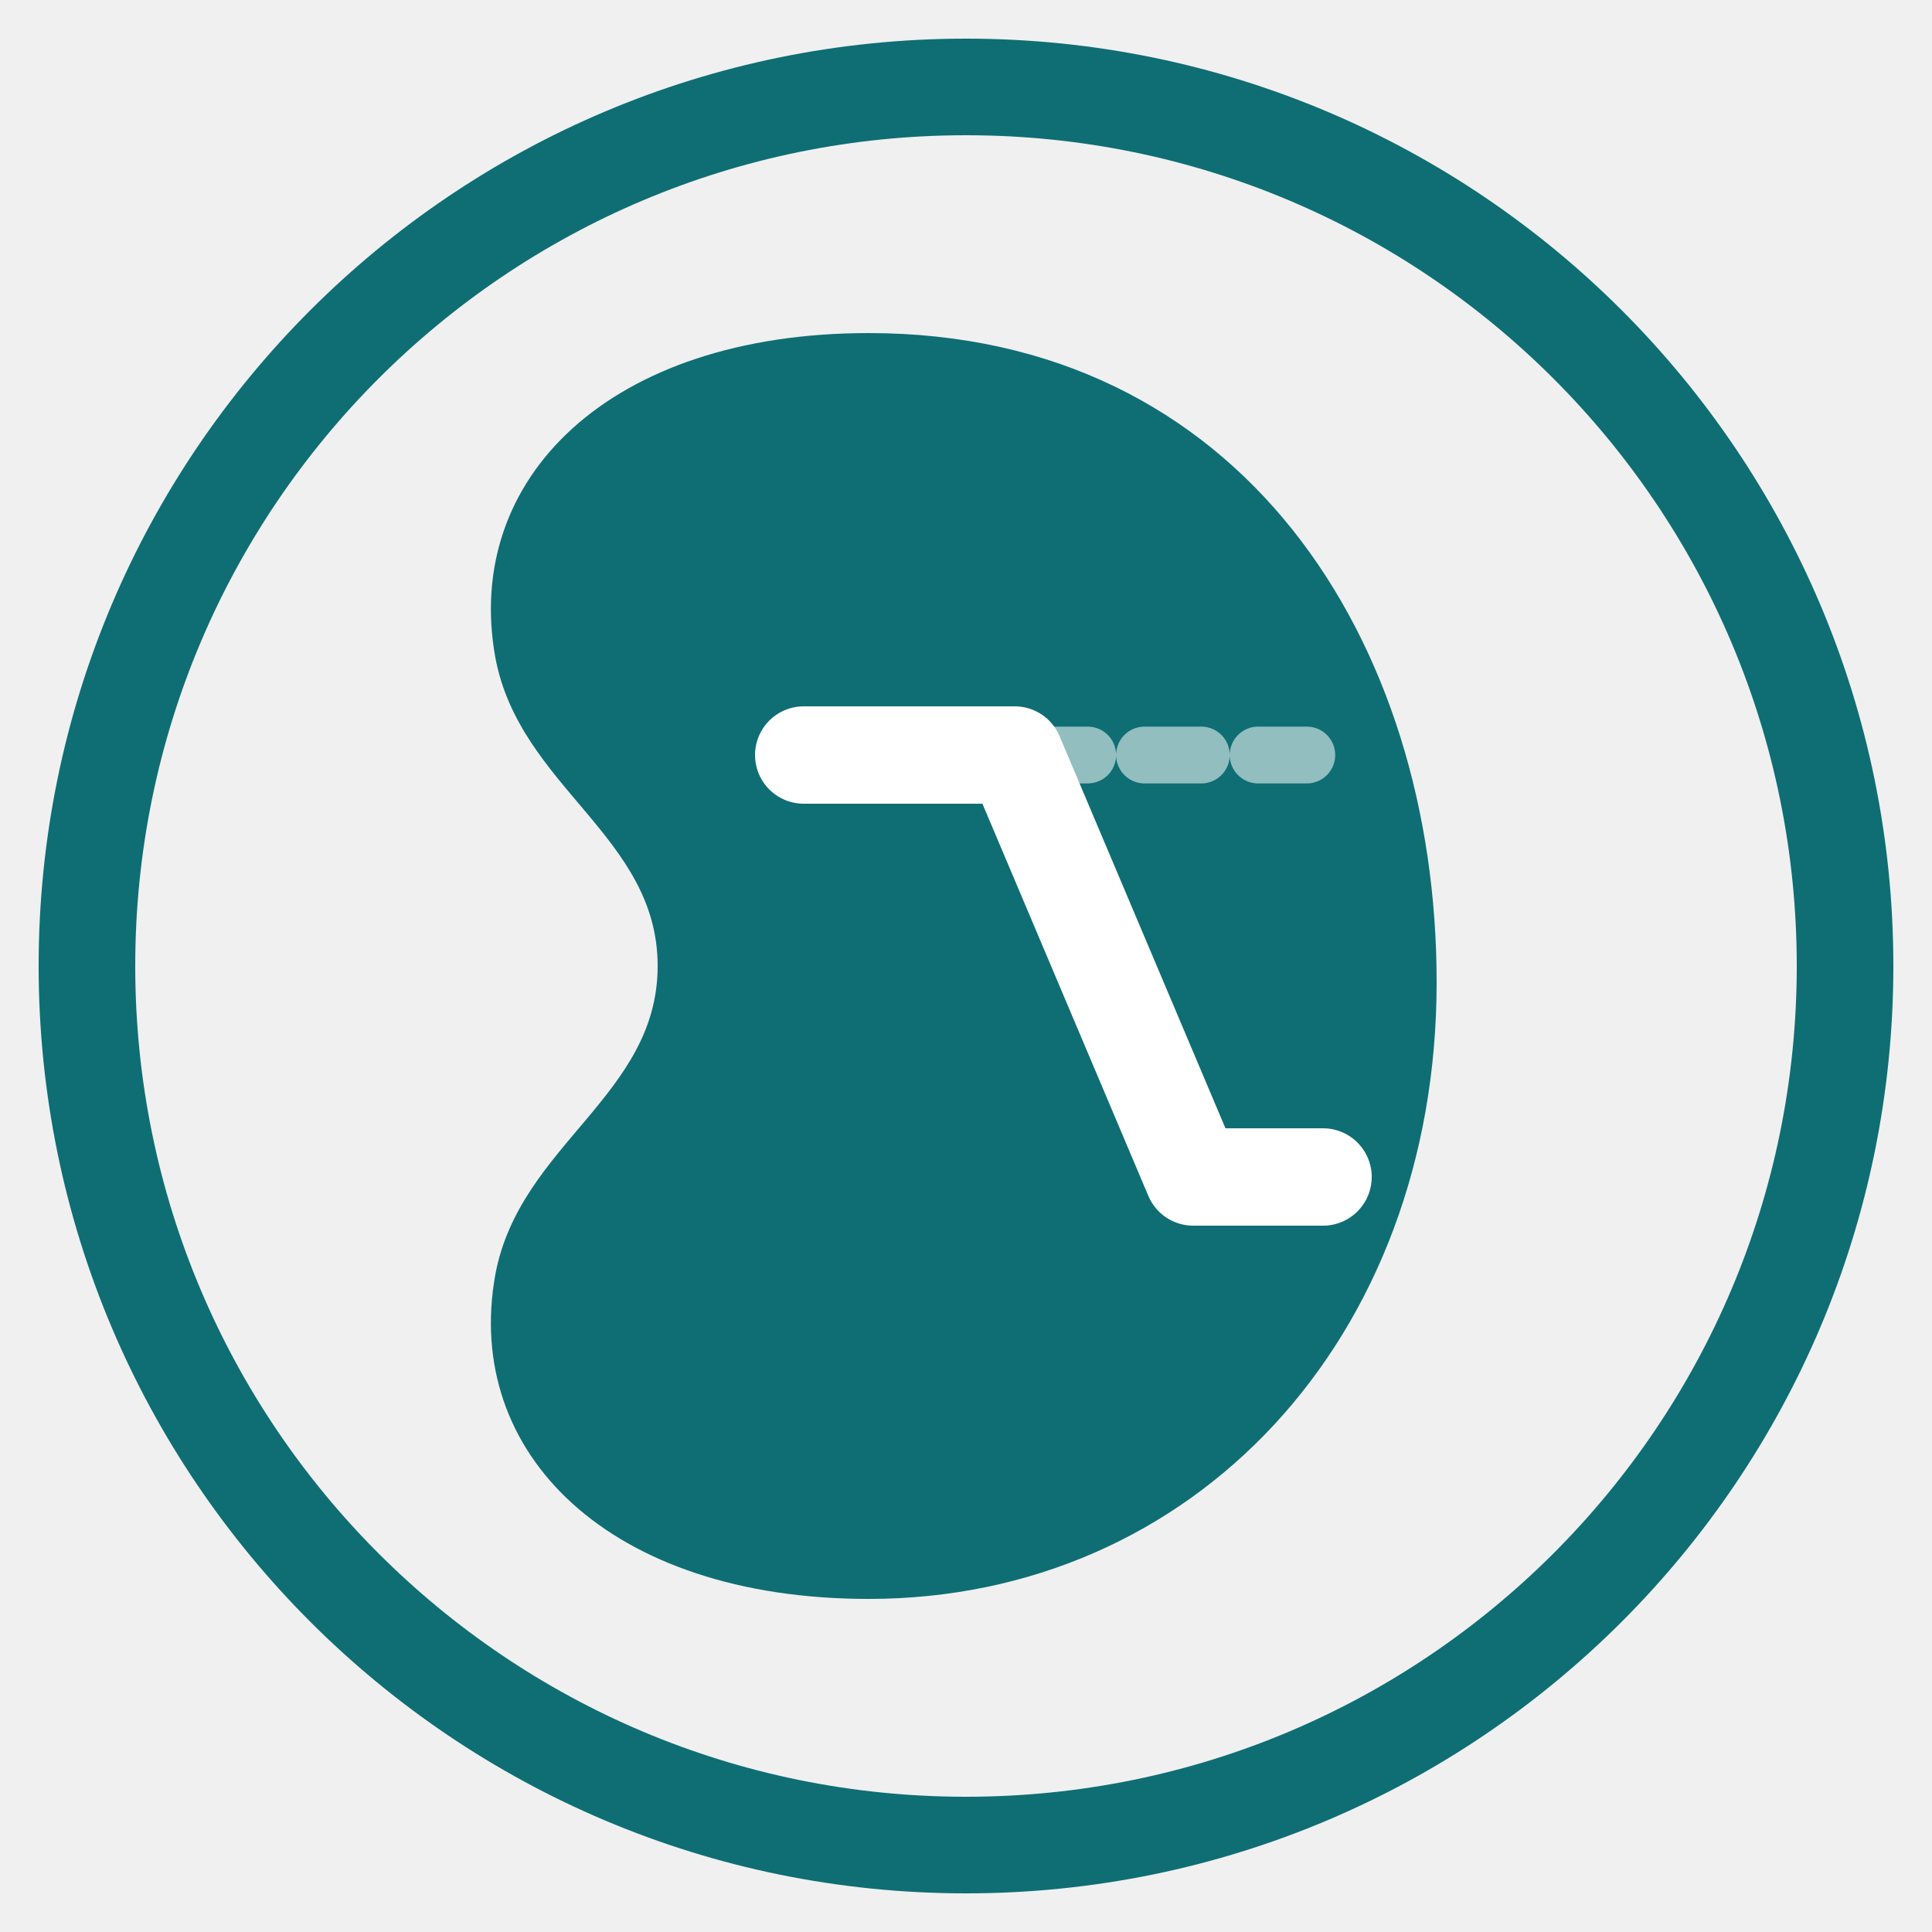
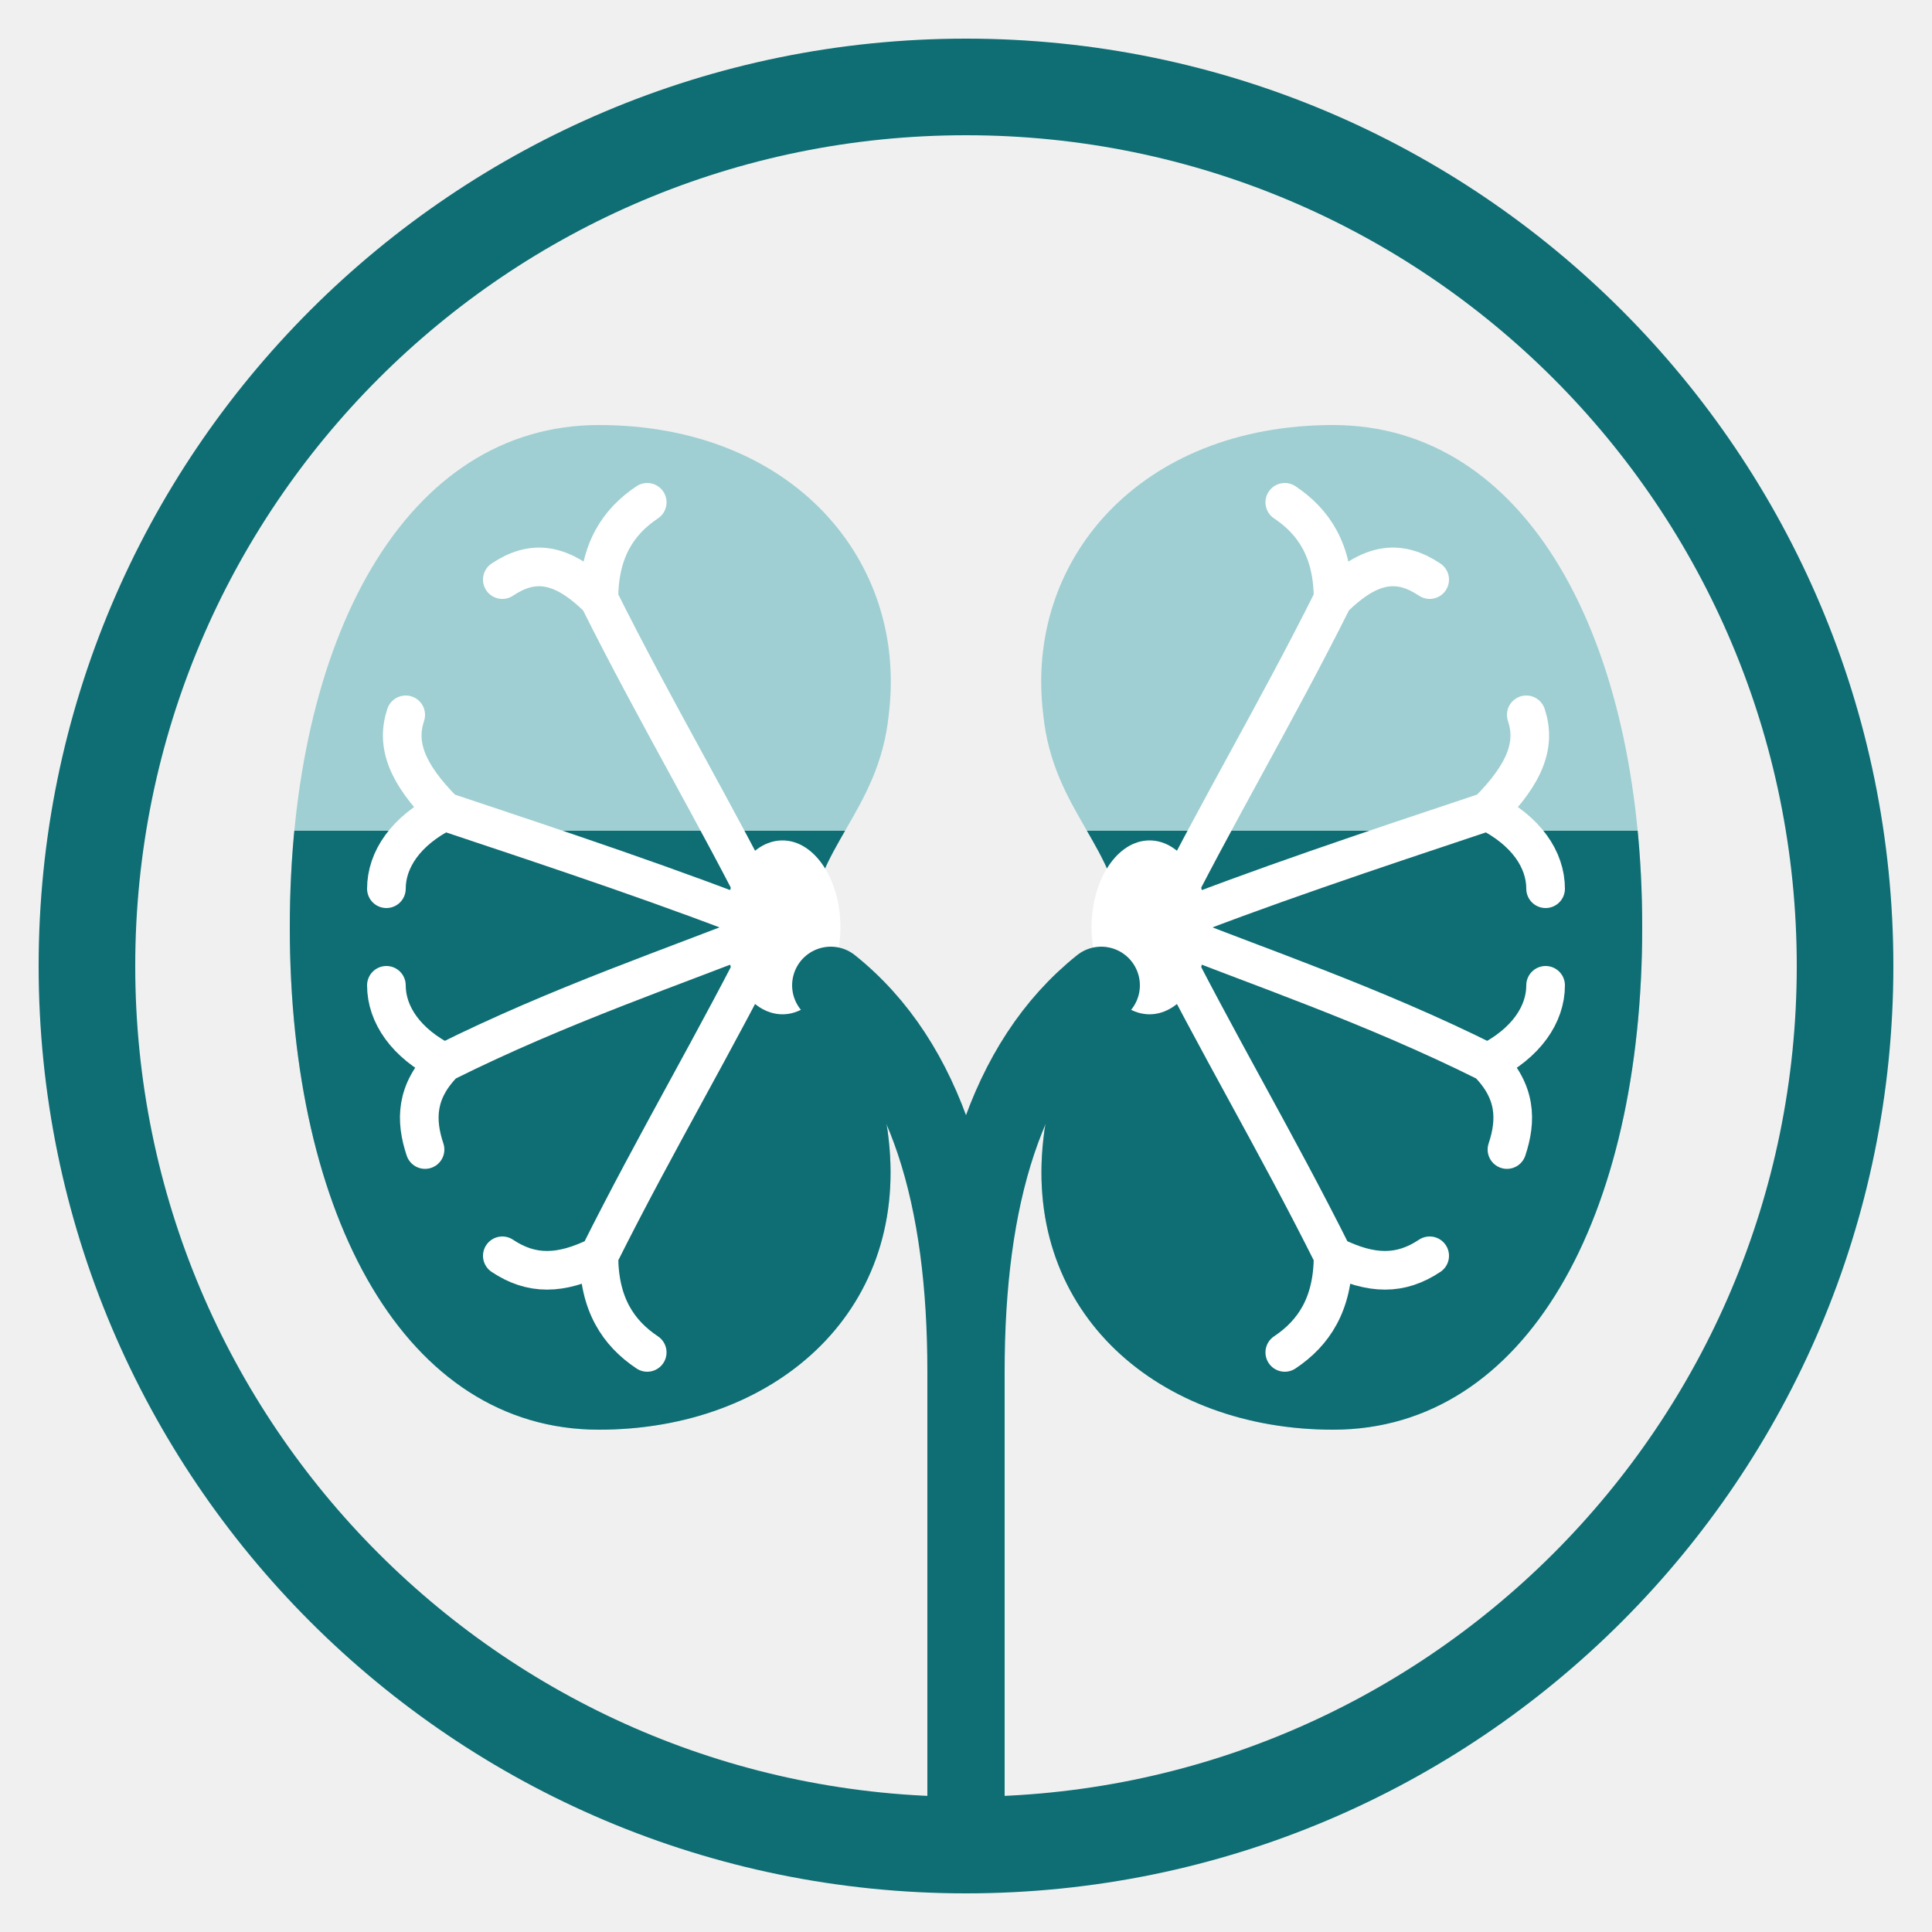
<svg xmlns="http://www.w3.org/2000/svg" viewBox="0 0 200 200" width="200" height="200" role="img" aria-label="egfr40">
  <circle cx="100" cy="100" r="91" fill="none" stroke="#0E6E74" stroke-width="10" />
-   <g transform="translate(100 100) scale(0.84) translate(-124 -102)">
-     <path d="M112 24C158 24 182 62 182 104C182 148 152 180 112 180C80 180 62 162 66 140C69 124 86 118 86 102C86 86 69 80 66 64C62 42 80 24 112 24Z" fill="#0E6E74" />
-     <path d="M132 76H166" fill="none" stroke="#FFFFFF" stroke-opacity="0.55" stroke-width="7" stroke-dasharray="7 7" stroke-linecap="round" />
-     <path d="M104 76H130L152 128H168" fill="none" stroke="#FFFFFF" stroke-width="12" stroke-linecap="round" stroke-linejoin="round" />
+   <g>
+     <defs>
+       <clipPath id="kiL">
+         <path d="M62 44C82 44 94 58 92 74C91 84 84 88 84 96C84 104 91 108 92 118C94 136 80 148 62 148C42 148 30 126 30 96C30 66 42 44 62 44Z" />
+       </clipPath>
+     </defs>
+     <path d="M62 44C82 44 94 58 92 74C91 84 84 88 84 96C84 104 91 108 92 118C94 136 80 148 62 148C42 148 30 126 30 96C30 66 42 44 62 44Z" fill="#9FCFD2" />
+     <rect x="20" y="86" width="80" height="70" fill="#0E6E74" clip-path="url(#kiL)" />
+     <g fill="none" stroke="#FFFFFF" stroke-width="4" stroke-linecap="round" stroke-linejoin="round">
+       <path d="M80 96C74 84 68 74 62 62M62 62C58 58 55 58 52 60M62 62C62 57 64 54 67 52" />
+       <path d="M80 96C70 92 58 88 46 84M46 84C42 80 41 77 42 74M46 84C42 86 40 89 40 92" />
+       <path d="M80 96C70 100 58 104 46 110M46 110C42 108 40 105 40 102M46 110C43 113 43 116 44 119" />
+       <path d="M80 96C74 108 68 118 62 130M62 130C58 132 55 132 52 130M62 130C62 135 64 138 67 140" />
+     </g>
+     <ellipse cx="81" cy="96" rx="6" ry="9" fill="#FFFFFF" />
+     <path d="M86 102C96 110 100 124 100 142V186" fill="none" stroke="#0E6E74" stroke-width="8" stroke-linecap="round" stroke-linejoin="round" />
+   </g>
+   <g transform="matrix(-1 0 0 1 200 0)">
+     <defs>
+       <clipPath id="kiR">
+         <path d="M62 44C82 44 94 58 92 74C91 84 84 88 84 96C84 104 91 108 92 118C94 136 80 148 62 148C42 148 30 126 30 96C30 66 42 44 62 44Z" />
+       </clipPath>
+     </defs>
+     <path d="M62 44C82 44 94 58 92 74C91 84 84 88 84 96C84 104 91 108 92 118C94 136 80 148 62 148C42 148 30 126 30 96C30 66 42 44 62 44Z" fill="#9FCFD2" />
+     <rect x="20" y="86" width="80" height="70" fill="#0E6E74" clip-path="url(#kiR)" />
+     <g fill="none" stroke="#FFFFFF" stroke-width="4" stroke-linecap="round" stroke-linejoin="round">
+       <path d="M80 96C74 84 68 74 62 62M62 62C58 58 55 58 52 60M62 62C62 57 64 54 67 52" />
+       <path d="M80 96C70 92 58 88 46 84M46 84C42 80 41 77 42 74M46 84C42 86 40 89 40 92" />
+       <path d="M80 96C70 100 58 104 46 110M46 110C42 108 40 105 40 102M46 110C43 113 43 116 44 119" />
+       <path d="M80 96C74 108 68 118 62 130M62 130C58 132 55 132 52 130M62 130C62 135 64 138 67 140" />
+     </g>
+     <ellipse cx="81" cy="96" rx="6" ry="9" fill="#FFFFFF" />
+     <path d="M86 102C96 110 100 124 100 142V186" fill="none" stroke="#0E6E74" stroke-width="8" stroke-linecap="round" stroke-linejoin="round" />
  </g>
</svg>
